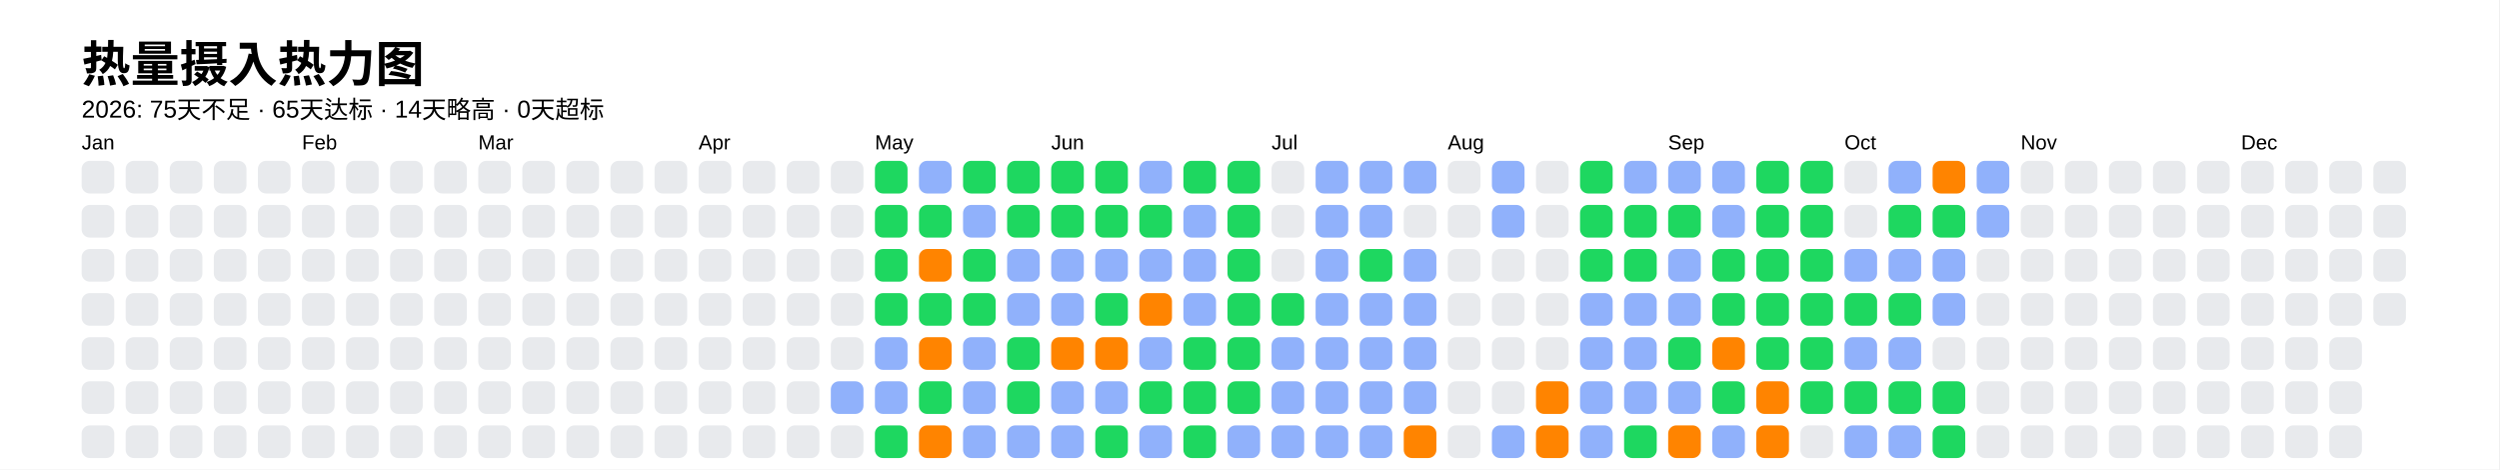
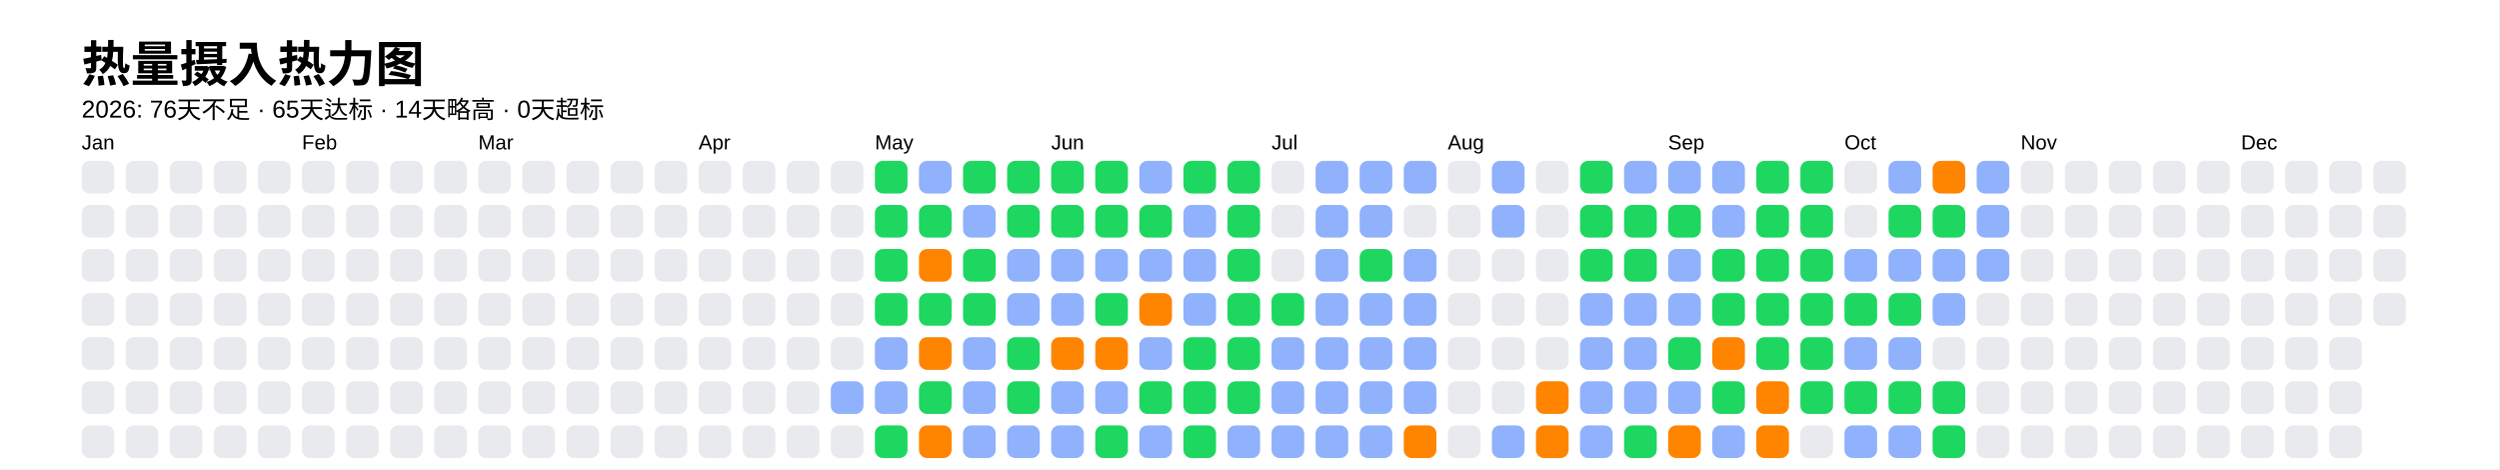
<svg xmlns="http://www.w3.org/2000/svg" style="background-color:white;" baseProfile="full" height="57.5mm" version="1.1" viewBox="0,0,306.2,57.5" width="306.2mm">
  <defs />
  <rect fill="#FFFFFF" height="57.5" width="306.2" x="0" y="0" />
  <text fill="#000000" style="font-size:6px; font-family:Arial; font-weight:bold;" x="10" y="10">热量摄入热力图</text>
-   <text fill="#000000" style="font-size:3px; font-family:Arial;" x="10" y="14.4">2026: 75天不足 · 65天达标 · 14天略高 · 0天超标</text>
+   <text fill="#000000" style="font-size:3px; font-family:Arial;" x="10" y="14.4">2026: 76天不足 · 65天达标 · 14天略高 · 0天超标</text>
  <text fill="#000000" style="font-size:2.5px; font-family:Arial" x="10" y="18.3">Jan</text>
  <rect fill="#E8EAED" height="4" rx="1" ry="1" width="4" x="10" y="19.7" />
  <rect fill="#E8EAED" height="4" rx="1" ry="1" width="4" x="10" y="25.1" />
  <rect fill="#E8EAED" height="4" rx="1" ry="1" width="4" x="10" y="30.5" />
  <rect fill="#E8EAED" height="4" rx="1" ry="1" width="4" x="10" y="35.9" />
  <rect fill="#E8EAED" height="4" rx="1" ry="1" width="4" x="10" y="41.3" />
  <rect fill="#E8EAED" height="4" rx="1" ry="1" width="4" x="10" y="46.7" />
  <rect fill="#E8EAED" height="4" rx="1" ry="1" width="4" x="10" y="52.1" />
  <rect fill="#E8EAED" height="4" rx="1" ry="1" width="4" x="15.4" y="19.7" />
  <rect fill="#E8EAED" height="4" rx="1" ry="1" width="4" x="15.4" y="25.1" />
  <rect fill="#E8EAED" height="4" rx="1" ry="1" width="4" x="15.4" y="30.5" />
  <rect fill="#E8EAED" height="4" rx="1" ry="1" width="4" x="15.4" y="35.9" />
  <rect fill="#E8EAED" height="4" rx="1" ry="1" width="4" x="15.4" y="41.3" />
  <rect fill="#E8EAED" height="4" rx="1" ry="1" width="4" x="15.4" y="46.7" />
  <rect fill="#E8EAED" height="4" rx="1" ry="1" width="4" x="15.4" y="52.1" />
  <rect fill="#E8EAED" height="4" rx="1" ry="1" width="4" x="20.8" y="19.7" />
  <rect fill="#E8EAED" height="4" rx="1" ry="1" width="4" x="20.8" y="25.1" />
  <rect fill="#E8EAED" height="4" rx="1" ry="1" width="4" x="20.8" y="30.5" />
  <rect fill="#E8EAED" height="4" rx="1" ry="1" width="4" x="20.8" y="35.9" />
  <rect fill="#E8EAED" height="4" rx="1" ry="1" width="4" x="20.8" y="41.3" />
  <rect fill="#E8EAED" height="4" rx="1" ry="1" width="4" x="20.8" y="46.7" />
  <rect fill="#E8EAED" height="4" rx="1" ry="1" width="4" x="20.8" y="52.1" />
  <rect fill="#E8EAED" height="4" rx="1" ry="1" width="4" x="26.2" y="19.7" />
  <rect fill="#E8EAED" height="4" rx="1" ry="1" width="4" x="26.2" y="25.1" />
  <rect fill="#E8EAED" height="4" rx="1" ry="1" width="4" x="26.2" y="30.5" />
  <rect fill="#E8EAED" height="4" rx="1" ry="1" width="4" x="26.2" y="35.9" />
  <rect fill="#E8EAED" height="4" rx="1" ry="1" width="4" x="26.2" y="41.3" />
  <rect fill="#E8EAED" height="4" rx="1" ry="1" width="4" x="26.2" y="46.7" />
  <rect fill="#E8EAED" height="4" rx="1" ry="1" width="4" x="26.2" y="52.1" />
  <rect fill="#E8EAED" height="4" rx="1" ry="1" width="4" x="31.6" y="19.7" />
  <rect fill="#E8EAED" height="4" rx="1" ry="1" width="4" x="31.6" y="25.1" />
  <rect fill="#E8EAED" height="4" rx="1" ry="1" width="4" x="31.6" y="30.5" />
  <rect fill="#E8EAED" height="4" rx="1" ry="1" width="4" x="31.6" y="35.9" />
  <rect fill="#E8EAED" height="4" rx="1" ry="1" width="4" x="31.6" y="41.3" />
  <rect fill="#E8EAED" height="4" rx="1" ry="1" width="4" x="31.6" y="46.7" />
  <rect fill="#E8EAED" height="4" rx="1" ry="1" width="4" x="31.6" y="52.1" />
  <text fill="#000000" style="font-size:2.5px; font-family:Arial" x="37.0" y="18.3">Feb</text>
  <rect fill="#E8EAED" height="4" rx="1" ry="1" width="4" x="37.0" y="19.7" />
  <rect fill="#E8EAED" height="4" rx="1" ry="1" width="4" x="37.0" y="25.1" />
  <rect fill="#E8EAED" height="4" rx="1" ry="1" width="4" x="37.0" y="30.5" />
  <rect fill="#E8EAED" height="4" rx="1" ry="1" width="4" x="37.0" y="35.9" />
  <rect fill="#E8EAED" height="4" rx="1" ry="1" width="4" x="37.0" y="41.3" />
  <rect fill="#E8EAED" height="4" rx="1" ry="1" width="4" x="37.0" y="46.7" />
  <rect fill="#E8EAED" height="4" rx="1" ry="1" width="4" x="37.0" y="52.1" />
  <rect fill="#E8EAED" height="4" rx="1" ry="1" width="4" x="42.4" y="19.7" />
  <rect fill="#E8EAED" height="4" rx="1" ry="1" width="4" x="42.4" y="25.1" />
  <rect fill="#E8EAED" height="4" rx="1" ry="1" width="4" x="42.4" y="30.5" />
  <rect fill="#E8EAED" height="4" rx="1" ry="1" width="4" x="42.4" y="35.9" />
  <rect fill="#E8EAED" height="4" rx="1" ry="1" width="4" x="42.4" y="41.3" />
  <rect fill="#E8EAED" height="4" rx="1" ry="1" width="4" x="42.4" y="46.7" />
  <rect fill="#E8EAED" height="4" rx="1" ry="1" width="4" x="42.4" y="52.1" />
  <rect fill="#E8EAED" height="4" rx="1" ry="1" width="4" x="47.8" y="19.7" />
  <rect fill="#E8EAED" height="4" rx="1" ry="1" width="4" x="47.8" y="25.1" />
  <rect fill="#E8EAED" height="4" rx="1" ry="1" width="4" x="47.8" y="30.5" />
  <rect fill="#E8EAED" height="4" rx="1" ry="1" width="4" x="47.8" y="35.9" />
  <rect fill="#E8EAED" height="4" rx="1" ry="1" width="4" x="47.8" y="41.3" />
  <rect fill="#E8EAED" height="4" rx="1" ry="1" width="4" x="47.8" y="46.7" />
  <rect fill="#E8EAED" height="4" rx="1" ry="1" width="4" x="47.8" y="52.1" />
  <rect fill="#E8EAED" height="4" rx="1" ry="1" width="4" x="53.2" y="19.7" />
  <rect fill="#E8EAED" height="4" rx="1" ry="1" width="4" x="53.2" y="25.1" />
  <rect fill="#E8EAED" height="4" rx="1" ry="1" width="4" x="53.2" y="30.5" />
  <rect fill="#E8EAED" height="4" rx="1" ry="1" width="4" x="53.2" y="35.9" />
  <rect fill="#E8EAED" height="4" rx="1" ry="1" width="4" x="53.2" y="41.3" />
  <rect fill="#E8EAED" height="4" rx="1" ry="1" width="4" x="53.2" y="46.7" />
  <rect fill="#E8EAED" height="4" rx="1" ry="1" width="4" x="53.2" y="52.1" />
  <text fill="#000000" style="font-size:2.5px; font-family:Arial" x="58.6" y="18.3">Mar</text>
  <rect fill="#E8EAED" height="4" rx="1" ry="1" width="4" x="58.6" y="19.7" />
  <rect fill="#E8EAED" height="4" rx="1" ry="1" width="4" x="58.6" y="25.1" />
  <rect fill="#E8EAED" height="4" rx="1" ry="1" width="4" x="58.6" y="30.5" />
  <rect fill="#E8EAED" height="4" rx="1" ry="1" width="4" x="58.6" y="35.9" />
  <rect fill="#E8EAED" height="4" rx="1" ry="1" width="4" x="58.6" y="41.3" />
  <rect fill="#E8EAED" height="4" rx="1" ry="1" width="4" x="58.6" y="46.7" />
  <rect fill="#E8EAED" height="4" rx="1" ry="1" width="4" x="58.6" y="52.1" />
  <rect fill="#E8EAED" height="4" rx="1" ry="1" width="4" x="64" y="19.7" />
  <rect fill="#E8EAED" height="4" rx="1" ry="1" width="4" x="64" y="25.1" />
  <rect fill="#E8EAED" height="4" rx="1" ry="1" width="4" x="64" y="30.5" />
  <rect fill="#E8EAED" height="4" rx="1" ry="1" width="4" x="64" y="35.9" />
  <rect fill="#E8EAED" height="4" rx="1" ry="1" width="4" x="64" y="41.3" />
  <rect fill="#E8EAED" height="4" rx="1" ry="1" width="4" x="64" y="46.7" />
  <rect fill="#E8EAED" height="4" rx="1" ry="1" width="4" x="64" y="52.1" />
  <rect fill="#E8EAED" height="4" rx="1" ry="1" width="4" x="69.4" y="19.7" />
  <rect fill="#E8EAED" height="4" rx="1" ry="1" width="4" x="69.4" y="25.1" />
  <rect fill="#E8EAED" height="4" rx="1" ry="1" width="4" x="69.4" y="30.5" />
  <rect fill="#E8EAED" height="4" rx="1" ry="1" width="4" x="69.4" y="35.9" />
  <rect fill="#E8EAED" height="4" rx="1" ry="1" width="4" x="69.4" y="41.3" />
  <rect fill="#E8EAED" height="4" rx="1" ry="1" width="4" x="69.4" y="46.7" />
  <rect fill="#E8EAED" height="4" rx="1" ry="1" width="4" x="69.4" y="52.1" />
  <rect fill="#E8EAED" height="4" rx="1" ry="1" width="4" x="74.8" y="19.7" />
  <rect fill="#E8EAED" height="4" rx="1" ry="1" width="4" x="74.8" y="25.1" />
  <rect fill="#E8EAED" height="4" rx="1" ry="1" width="4" x="74.8" y="30.5" />
  <rect fill="#E8EAED" height="4" rx="1" ry="1" width="4" x="74.8" y="35.9" />
  <rect fill="#E8EAED" height="4" rx="1" ry="1" width="4" x="74.8" y="41.3" />
  <rect fill="#E8EAED" height="4" rx="1" ry="1" width="4" x="74.8" y="46.7" />
  <rect fill="#E8EAED" height="4" rx="1" ry="1" width="4" x="74.8" y="52.1" />
  <rect fill="#E8EAED" height="4" rx="1" ry="1" width="4" x="80.2" y="19.7" />
  <rect fill="#E8EAED" height="4" rx="1" ry="1" width="4" x="80.2" y="25.1" />
  <rect fill="#E8EAED" height="4" rx="1" ry="1" width="4" x="80.2" y="30.5" />
  <rect fill="#E8EAED" height="4" rx="1" ry="1" width="4" x="80.2" y="35.9" />
  <rect fill="#E8EAED" height="4" rx="1" ry="1" width="4" x="80.2" y="41.3" />
  <rect fill="#E8EAED" height="4" rx="1" ry="1" width="4" x="80.2" y="46.7" />
  <rect fill="#E8EAED" height="4" rx="1" ry="1" width="4" x="80.2" y="52.1" />
  <text fill="#000000" style="font-size:2.5px; font-family:Arial" x="85.6" y="18.3">Apr</text>
  <rect fill="#E8EAED" height="4" rx="1" ry="1" width="4" x="85.6" y="19.7" />
  <rect fill="#E8EAED" height="4" rx="1" ry="1" width="4" x="85.6" y="25.1" />
  <rect fill="#E8EAED" height="4" rx="1" ry="1" width="4" x="85.6" y="30.5" />
  <rect fill="#E8EAED" height="4" rx="1" ry="1" width="4" x="85.6" y="35.9" />
  <rect fill="#E8EAED" height="4" rx="1" ry="1" width="4" x="85.6" y="41.3" />
  <rect fill="#E8EAED" height="4" rx="1" ry="1" width="4" x="85.6" y="46.7" />
  <rect fill="#E8EAED" height="4" rx="1" ry="1" width="4" x="85.6" y="52.1" />
  <rect fill="#E8EAED" height="4" rx="1" ry="1" width="4" x="91" y="19.7" />
  <rect fill="#E8EAED" height="4" rx="1" ry="1" width="4" x="91" y="25.1" />
  <rect fill="#E8EAED" height="4" rx="1" ry="1" width="4" x="91" y="30.5" />
  <rect fill="#E8EAED" height="4" rx="1" ry="1" width="4" x="91" y="35.9" />
  <rect fill="#E8EAED" height="4" rx="1" ry="1" width="4" x="91" y="41.3" />
  <rect fill="#E8EAED" height="4" rx="1" ry="1" width="4" x="91" y="46.7" />
  <rect fill="#E8EAED" height="4" rx="1" ry="1" width="4" x="91" y="52.1" />
  <rect fill="#E8EAED" height="4" rx="1" ry="1" width="4" x="96.4" y="19.7" />
  <rect fill="#E8EAED" height="4" rx="1" ry="1" width="4" x="96.4" y="25.1" />
  <rect fill="#E8EAED" height="4" rx="1" ry="1" width="4" x="96.4" y="30.5" />
  <rect fill="#E8EAED" height="4" rx="1" ry="1" width="4" x="96.4" y="35.9" />
  <rect fill="#E8EAED" height="4" rx="1" ry="1" width="4" x="96.4" y="41.3" />
  <rect fill="#E8EAED" height="4" rx="1" ry="1" width="4" x="96.4" y="46.7" />
  <rect fill="#E8EAED" height="4" rx="1" ry="1" width="4" x="96.4" y="52.1" />
  <rect fill="#E8EAED" height="4" rx="1" ry="1" width="4" x="101.8" y="19.7" />
  <rect fill="#E8EAED" height="4" rx="1" ry="1" width="4" x="101.8" y="25.1" />
  <rect fill="#E8EAED" height="4" rx="1" ry="1" width="4" x="101.8" y="30.5" />
  <rect fill="#E8EAED" height="4" rx="1" ry="1" width="4" x="101.8" y="35.9" />
  <rect fill="#E8EAED" height="4" rx="1" ry="1" width="4" x="101.8" y="41.3" />
  <rect fill="#90b1fb" height="4" rx="1" ry="1" width="4" x="101.8" y="46.7" />
  <rect fill="#E8EAED" height="4" rx="1" ry="1" width="4" x="101.8" y="52.1" />
  <text fill="#000000" style="font-size:2.5px; font-family:Arial" x="107.2" y="18.3">May</text>
  <rect fill="#1ed760" height="4" rx="1" ry="1" width="4" x="107.2" y="19.7" />
  <rect fill="#1ed760" height="4" rx="1" ry="1" width="4" x="107.2" y="25.1" />
  <rect fill="#1ed760" height="4" rx="1" ry="1" width="4" x="107.2" y="30.5" />
  <rect fill="#1ed760" height="4" rx="1" ry="1" width="4" x="107.2" y="35.9" />
  <rect fill="#90b1fb" height="4" rx="1" ry="1" width="4" x="107.2" y="41.3" />
  <rect fill="#90b1fb" height="4" rx="1" ry="1" width="4" x="107.2" y="46.7" />
  <rect fill="#1ed760" height="4" rx="1" ry="1" width="4" x="107.2" y="52.1" />
  <rect fill="#90b1fb" height="4" rx="1" ry="1" width="4" x="112.6" y="19.7" />
  <rect fill="#1ed760" height="4" rx="1" ry="1" width="4" x="112.6" y="25.1" />
  <rect fill="#ff8400" height="4" rx="1" ry="1" width="4" x="112.6" y="30.5" />
  <rect fill="#1ed760" height="4" rx="1" ry="1" width="4" x="112.6" y="35.9" />
  <rect fill="#ff8400" height="4" rx="1" ry="1" width="4" x="112.6" y="41.3" />
  <rect fill="#1ed760" height="4" rx="1" ry="1" width="4" x="112.6" y="46.7" />
  <rect fill="#ff8400" height="4" rx="1" ry="1" width="4" x="112.6" y="52.1" />
  <rect fill="#1ed760" height="4" rx="1" ry="1" width="4" x="118" y="19.7" />
  <rect fill="#90b1fb" height="4" rx="1" ry="1" width="4" x="118" y="25.1" />
  <rect fill="#1ed760" height="4" rx="1" ry="1" width="4" x="118" y="30.5" />
  <rect fill="#1ed760" height="4" rx="1" ry="1" width="4" x="118" y="35.9" />
  <rect fill="#90b1fb" height="4" rx="1" ry="1" width="4" x="118" y="41.3" />
  <rect fill="#90b1fb" height="4" rx="1" ry="1" width="4" x="118" y="46.7" />
  <rect fill="#90b1fb" height="4" rx="1" ry="1" width="4" x="118" y="52.1" />
  <rect fill="#1ed760" height="4" rx="1" ry="1" width="4" x="123.4" y="19.7" />
  <rect fill="#1ed760" height="4" rx="1" ry="1" width="4" x="123.4" y="25.1" />
  <rect fill="#90b1fb" height="4" rx="1" ry="1" width="4" x="123.4" y="30.5" />
  <rect fill="#90b1fb" height="4" rx="1" ry="1" width="4" x="123.4" y="35.9" />
  <rect fill="#1ed760" height="4" rx="1" ry="1" width="4" x="123.4" y="41.3" />
  <rect fill="#1ed760" height="4" rx="1" ry="1" width="4" x="123.4" y="46.7" />
  <rect fill="#90b1fb" height="4" rx="1" ry="1" width="4" x="123.4" y="52.1" />
  <text fill="#000000" style="font-size:2.5px; font-family:Arial" x="128.8" y="18.3">Jun</text>
  <rect fill="#1ed760" height="4" rx="1" ry="1" width="4" x="128.8" y="19.7" />
  <rect fill="#1ed760" height="4" rx="1" ry="1" width="4" x="128.8" y="25.1" />
  <rect fill="#90b1fb" height="4" rx="1" ry="1" width="4" x="128.8" y="30.5" />
  <rect fill="#90b1fb" height="4" rx="1" ry="1" width="4" x="128.8" y="35.9" />
  <rect fill="#ff8400" height="4" rx="1" ry="1" width="4" x="128.8" y="41.3" />
  <rect fill="#90b1fb" height="4" rx="1" ry="1" width="4" x="128.8" y="46.7" />
  <rect fill="#90b1fb" height="4" rx="1" ry="1" width="4" x="128.8" y="52.1" />
  <rect fill="#1ed760" height="4" rx="1" ry="1" width="4" x="134.2" y="19.7" />
  <rect fill="#1ed760" height="4" rx="1" ry="1" width="4" x="134.2" y="25.1" />
  <rect fill="#90b1fb" height="4" rx="1" ry="1" width="4" x="134.2" y="30.5" />
  <rect fill="#1ed760" height="4" rx="1" ry="1" width="4" x="134.2" y="35.9" />
  <rect fill="#ff8400" height="4" rx="1" ry="1" width="4" x="134.2" y="41.3" />
  <rect fill="#90b1fb" height="4" rx="1" ry="1" width="4" x="134.2" y="46.7" />
  <rect fill="#1ed760" height="4" rx="1" ry="1" width="4" x="134.2" y="52.1" />
  <rect fill="#90b1fb" height="4" rx="1" ry="1" width="4" x="139.6" y="19.7" />
  <rect fill="#1ed760" height="4" rx="1" ry="1" width="4" x="139.6" y="25.1" />
  <rect fill="#90b1fb" height="4" rx="1" ry="1" width="4" x="139.6" y="30.5" />
  <rect fill="#ff8400" height="4" rx="1" ry="1" width="4" x="139.6" y="35.9" />
  <rect fill="#90b1fb" height="4" rx="1" ry="1" width="4" x="139.6" y="41.3" />
  <rect fill="#1ed760" height="4" rx="1" ry="1" width="4" x="139.6" y="46.7" />
  <rect fill="#90b1fb" height="4" rx="1" ry="1" width="4" x="139.6" y="52.1" />
  <rect fill="#1ed760" height="4" rx="1" ry="1" width="4" x="145" y="19.7" />
  <rect fill="#90b1fb" height="4" rx="1" ry="1" width="4" x="145" y="25.1" />
  <rect fill="#90b1fb" height="4" rx="1" ry="1" width="4" x="145" y="30.5" />
  <rect fill="#90b1fb" height="4" rx="1" ry="1" width="4" x="145" y="35.9" />
  <rect fill="#1ed760" height="4" rx="1" ry="1" width="4" x="145" y="41.3" />
  <rect fill="#1ed760" height="4" rx="1" ry="1" width="4" x="145" y="46.7" />
  <rect fill="#1ed760" height="4" rx="1" ry="1" width="4" x="145" y="52.1" />
  <rect fill="#1ed760" height="4" rx="1" ry="1" width="4" x="150.4" y="19.7" />
  <rect fill="#1ed760" height="4" rx="1" ry="1" width="4" x="150.4" y="25.1" />
  <rect fill="#1ed760" height="4" rx="1" ry="1" width="4" x="150.4" y="30.5" />
  <rect fill="#1ed760" height="4" rx="1" ry="1" width="4" x="150.4" y="35.9" />
  <rect fill="#1ed760" height="4" rx="1" ry="1" width="4" x="150.4" y="41.3" />
  <rect fill="#1ed760" height="4" rx="1" ry="1" width="4" x="150.4" y="46.7" />
  <rect fill="#90b1fb" height="4" rx="1" ry="1" width="4" x="150.4" y="52.1" />
  <text fill="#000000" style="font-size:2.5px; font-family:Arial" x="155.8" y="18.3">Jul</text>
  <rect fill="#E8EAED" height="4" rx="1" ry="1" width="4" x="155.8" y="19.7" />
  <rect fill="#E8EAED" height="4" rx="1" ry="1" width="4" x="155.8" y="25.1" />
  <rect fill="#E8EAED" height="4" rx="1" ry="1" width="4" x="155.8" y="30.5" />
  <rect fill="#1ed760" height="4" rx="1" ry="1" width="4" x="155.8" y="35.9" />
  <rect fill="#90b1fb" height="4" rx="1" ry="1" width="4" x="155.8" y="41.3" />
  <rect fill="#90b1fb" height="4" rx="1" ry="1" width="4" x="155.8" y="46.7" />
  <rect fill="#90b1fb" height="4" rx="1" ry="1" width="4" x="155.8" y="52.1" />
  <rect fill="#90b1fb" height="4" rx="1" ry="1" width="4" x="161.2" y="19.7" />
  <rect fill="#90b1fb" height="4" rx="1" ry="1" width="4" x="161.2" y="25.1" />
  <rect fill="#90b1fb" height="4" rx="1" ry="1" width="4" x="161.2" y="30.5" />
  <rect fill="#90b1fb" height="4" rx="1" ry="1" width="4" x="161.2" y="35.9" />
  <rect fill="#90b1fb" height="4" rx="1" ry="1" width="4" x="161.2" y="41.3" />
  <rect fill="#90b1fb" height="4" rx="1" ry="1" width="4" x="161.2" y="46.7" />
  <rect fill="#90b1fb" height="4" rx="1" ry="1" width="4" x="161.2" y="52.1" />
  <rect fill="#90b1fb" height="4" rx="1" ry="1" width="4" x="166.6" y="19.7" />
  <rect fill="#90b1fb" height="4" rx="1" ry="1" width="4" x="166.6" y="25.1" />
  <rect fill="#1ed760" height="4" rx="1" ry="1" width="4" x="166.6" y="30.5" />
  <rect fill="#90b1fb" height="4" rx="1" ry="1" width="4" x="166.6" y="35.9" />
  <rect fill="#90b1fb" height="4" rx="1" ry="1" width="4" x="166.6" y="41.3" />
  <rect fill="#90b1fb" height="4" rx="1" ry="1" width="4" x="166.6" y="46.7" />
  <rect fill="#90b1fb" height="4" rx="1" ry="1" width="4" x="166.6" y="52.1" />
  <rect fill="#90b1fb" height="4" rx="1" ry="1" width="4" x="172" y="19.7" />
  <rect fill="#E8EAED" height="4" rx="1" ry="1" width="4" x="172" y="25.1" />
  <rect fill="#90b1fb" height="4" rx="1" ry="1" width="4" x="172" y="30.5" />
  <rect fill="#90b1fb" height="4" rx="1" ry="1" width="4" x="172" y="35.9" />
  <rect fill="#90b1fb" height="4" rx="1" ry="1" width="4" x="172" y="41.3" />
  <rect fill="#90b1fb" height="4" rx="1" ry="1" width="4" x="172" y="46.7" />
  <rect fill="#ff8400" height="4" rx="1" ry="1" width="4" x="172" y="52.1" />
  <text fill="#000000" style="font-size:2.5px; font-family:Arial" x="177.4" y="18.3">Aug</text>
  <rect fill="#E8EAED" height="4" rx="1" ry="1" width="4" x="177.4" y="19.7" />
  <rect fill="#E8EAED" height="4" rx="1" ry="1" width="4" x="177.4" y="25.1" />
  <rect fill="#E8EAED" height="4" rx="1" ry="1" width="4" x="177.4" y="30.5" />
  <rect fill="#E8EAED" height="4" rx="1" ry="1" width="4" x="177.4" y="35.9" />
  <rect fill="#E8EAED" height="4" rx="1" ry="1" width="4" x="177.4" y="41.3" />
  <rect fill="#E8EAED" height="4" rx="1" ry="1" width="4" x="177.4" y="46.7" />
  <rect fill="#E8EAED" height="4" rx="1" ry="1" width="4" x="177.4" y="52.1" />
  <rect fill="#90b1fb" height="4" rx="1" ry="1" width="4" x="182.8" y="19.7" />
  <rect fill="#90b1fb" height="4" rx="1" ry="1" width="4" x="182.8" y="25.1" />
  <rect fill="#E8EAED" height="4" rx="1" ry="1" width="4" x="182.8" y="30.5" />
  <rect fill="#E8EAED" height="4" rx="1" ry="1" width="4" x="182.8" y="35.9" />
  <rect fill="#E8EAED" height="4" rx="1" ry="1" width="4" x="182.8" y="41.3" />
  <rect fill="#E8EAED" height="4" rx="1" ry="1" width="4" x="182.8" y="46.7" />
  <rect fill="#90b1fb" height="4" rx="1" ry="1" width="4" x="182.8" y="52.1" />
  <rect fill="#E8EAED" height="4" rx="1" ry="1" width="4" x="188.2" y="19.7" />
  <rect fill="#E8EAED" height="4" rx="1" ry="1" width="4" x="188.2" y="25.1" />
  <rect fill="#E8EAED" height="4" rx="1" ry="1" width="4" x="188.2" y="30.5" />
  <rect fill="#E8EAED" height="4" rx="1" ry="1" width="4" x="188.2" y="35.9" />
  <rect fill="#E8EAED" height="4" rx="1" ry="1" width="4" x="188.2" y="41.3" />
  <rect fill="#ff8400" height="4" rx="1" ry="1" width="4" x="188.2" y="46.7" />
  <rect fill="#ff8400" height="4" rx="1" ry="1" width="4" x="188.2" y="52.1" />
  <rect fill="#1ed760" height="4" rx="1" ry="1" width="4" x="193.6" y="19.7" />
  <rect fill="#1ed760" height="4" rx="1" ry="1" width="4" x="193.6" y="25.1" />
  <rect fill="#1ed760" height="4" rx="1" ry="1" width="4" x="193.6" y="30.5" />
  <rect fill="#90b1fb" height="4" rx="1" ry="1" width="4" x="193.6" y="35.9" />
  <rect fill="#90b1fb" height="4" rx="1" ry="1" width="4" x="193.6" y="41.3" />
  <rect fill="#90b1fb" height="4" rx="1" ry="1" width="4" x="193.6" y="46.7" />
  <rect fill="#90b1fb" height="4" rx="1" ry="1" width="4" x="193.6" y="52.1" />
  <rect fill="#90b1fb" height="4" rx="1" ry="1" width="4" x="199" y="19.7" />
  <rect fill="#1ed760" height="4" rx="1" ry="1" width="4" x="199" y="25.1" />
  <rect fill="#1ed760" height="4" rx="1" ry="1" width="4" x="199" y="30.5" />
  <rect fill="#90b1fb" height="4" rx="1" ry="1" width="4" x="199" y="35.9" />
  <rect fill="#90b1fb" height="4" rx="1" ry="1" width="4" x="199" y="41.3" />
  <rect fill="#90b1fb" height="4" rx="1" ry="1" width="4" x="199" y="46.7" />
  <rect fill="#1ed760" height="4" rx="1" ry="1" width="4" x="199" y="52.1" />
  <text fill="#000000" style="font-size:2.5px; font-family:Arial" x="204.4" y="18.3">Sep</text>
  <rect fill="#90b1fb" height="4" rx="1" ry="1" width="4" x="204.4" y="19.7" />
  <rect fill="#1ed760" height="4" rx="1" ry="1" width="4" x="204.4" y="25.1" />
  <rect fill="#90b1fb" height="4" rx="1" ry="1" width="4" x="204.4" y="30.5" />
  <rect fill="#90b1fb" height="4" rx="1" ry="1" width="4" x="204.4" y="35.9" />
  <rect fill="#1ed760" height="4" rx="1" ry="1" width="4" x="204.4" y="41.3" />
  <rect fill="#90b1fb" height="4" rx="1" ry="1" width="4" x="204.4" y="46.7" />
  <rect fill="#ff8400" height="4" rx="1" ry="1" width="4" x="204.4" y="52.1" />
  <rect fill="#90b1fb" height="4" rx="1" ry="1" width="4" x="209.8" y="19.7" />
  <rect fill="#90b1fb" height="4" rx="1" ry="1" width="4" x="209.8" y="25.1" />
  <rect fill="#1ed760" height="4" rx="1" ry="1" width="4" x="209.8" y="30.5" />
  <rect fill="#1ed760" height="4" rx="1" ry="1" width="4" x="209.8" y="35.9" />
  <rect fill="#ff8400" height="4" rx="1" ry="1" width="4" x="209.8" y="41.3" />
  <rect fill="#1ed760" height="4" rx="1" ry="1" width="4" x="209.8" y="46.7" />
  <rect fill="#90b1fb" height="4" rx="1" ry="1" width="4" x="209.8" y="52.1" />
  <rect fill="#1ed760" height="4" rx="1" ry="1" width="4" x="215.2" y="19.7" />
  <rect fill="#1ed760" height="4" rx="1" ry="1" width="4" x="215.2" y="25.1" />
  <rect fill="#1ed760" height="4" rx="1" ry="1" width="4" x="215.2" y="30.5" />
  <rect fill="#1ed760" height="4" rx="1" ry="1" width="4" x="215.2" y="35.9" />
  <rect fill="#1ed760" height="4" rx="1" ry="1" width="4" x="215.2" y="41.3" />
  <rect fill="#ff8400" height="4" rx="1" ry="1" width="4" x="215.2" y="46.7" />
  <rect fill="#ff8400" height="4" rx="1" ry="1" width="4" x="215.2" y="52.1" />
  <rect fill="#1ed760" height="4" rx="1" ry="1" width="4" x="220.6" y="19.7" />
  <rect fill="#1ed760" height="4" rx="1" ry="1" width="4" x="220.6" y="25.1" />
  <rect fill="#1ed760" height="4" rx="1" ry="1" width="4" x="220.6" y="30.5" />
  <rect fill="#1ed760" height="4" rx="1" ry="1" width="4" x="220.6" y="35.9" />
  <rect fill="#1ed760" height="4" rx="1" ry="1" width="4" x="220.6" y="41.3" />
  <rect fill="#1ed760" height="4" rx="1" ry="1" width="4" x="220.6" y="46.7" />
  <rect fill="#E8EAED" height="4" rx="1" ry="1" width="4" x="220.6" y="52.1" />
  <text fill="#000000" style="font-size:2.5px; font-family:Arial" x="226" y="18.3">Oct</text>
  <rect fill="#E8EAED" height="4" rx="1" ry="1" width="4" x="226" y="19.7" />
  <rect fill="#E8EAED" height="4" rx="1" ry="1" width="4" x="226" y="25.1" />
  <rect fill="#90b1fb" height="4" rx="1" ry="1" width="4" x="226" y="30.5" />
  <rect fill="#1ed760" height="4" rx="1" ry="1" width="4" x="226" y="35.9" />
  <rect fill="#90b1fb" height="4" rx="1" ry="1" width="4" x="226" y="41.3" />
  <rect fill="#1ed760" height="4" rx="1" ry="1" width="4" x="226" y="46.7" />
  <rect fill="#90b1fb" height="4" rx="1" ry="1" width="4" x="226" y="52.1" />
  <rect fill="#90b1fb" height="4" rx="1" ry="1" width="4" x="231.4" y="19.7" />
  <rect fill="#1ed760" height="4" rx="1" ry="1" width="4" x="231.4" y="25.1" />
  <rect fill="#90b1fb" height="4" rx="1" ry="1" width="4" x="231.4" y="30.5" />
  <rect fill="#1ed760" height="4" rx="1" ry="1" width="4" x="231.4" y="35.9" />
  <rect fill="#90b1fb" height="4" rx="1" ry="1" width="4" x="231.4" y="41.3" />
  <rect fill="#1ed760" height="4" rx="1" ry="1" width="4" x="231.4" y="46.7" />
  <rect fill="#90b1fb" height="4" rx="1" ry="1" width="4" x="231.4" y="52.1" />
  <rect fill="#ff8400" height="4" rx="1" ry="1" width="4" x="236.8" y="19.7" />
  <rect fill="#1ed760" height="4" rx="1" ry="1" width="4" x="236.8" y="25.1" />
  <rect fill="#90b1fb" height="4" rx="1" ry="1" width="4" x="236.8" y="30.5" />
  <rect fill="#90b1fb" height="4" rx="1" ry="1" width="4" x="236.8" y="35.9" />
  <rect fill="#E8EAED" height="4" rx="1" ry="1" width="4" x="236.8" y="41.3" />
  <rect fill="#1ed760" height="4" rx="1" ry="1" width="4" x="236.8" y="46.7" />
  <rect fill="#1ed760" height="4" rx="1" ry="1" width="4" x="236.8" y="52.1" />
  <rect fill="#90b1fb" height="4" rx="1" ry="1" width="4" x="242.2" y="19.7" />
  <rect fill="#90b1fb" height="4" rx="1" ry="1" width="4" x="242.2" y="25.1" />
-   <rect fill="#E8EAED" height="4" rx="1" ry="1" width="4" x="242.2" y="30.5" />
+   <rect fill="#90b1fb" height="4" rx="1" ry="1" width="4" x="242.2" y="30.5" />
  <rect fill="#E8EAED" height="4" rx="1" ry="1" width="4" x="242.2" y="35.9" />
  <rect fill="#E8EAED" height="4" rx="1" ry="1" width="4" x="242.2" y="41.3" />
  <rect fill="#E8EAED" height="4" rx="1" ry="1" width="4" x="242.2" y="46.7" />
  <rect fill="#E8EAED" height="4" rx="1" ry="1" width="4" x="242.2" y="52.1" />
  <text fill="#000000" style="font-size:2.5px; font-family:Arial" x="247.6" y="18.3">Nov</text>
  <rect fill="#E8EAED" height="4" rx="1" ry="1" width="4" x="247.6" y="19.7" />
  <rect fill="#E8EAED" height="4" rx="1" ry="1" width="4" x="247.6" y="25.1" />
  <rect fill="#E8EAED" height="4" rx="1" ry="1" width="4" x="247.6" y="30.5" />
  <rect fill="#E8EAED" height="4" rx="1" ry="1" width="4" x="247.6" y="35.9" />
  <rect fill="#E8EAED" height="4" rx="1" ry="1" width="4" x="247.6" y="41.3" />
  <rect fill="#E8EAED" height="4" rx="1" ry="1" width="4" x="247.6" y="46.7" />
  <rect fill="#E8EAED" height="4" rx="1" ry="1" width="4" x="247.6" y="52.1" />
  <rect fill="#E8EAED" height="4" rx="1" ry="1" width="4" x="253" y="19.7" />
  <rect fill="#E8EAED" height="4" rx="1" ry="1" width="4" x="253" y="25.1" />
  <rect fill="#E8EAED" height="4" rx="1" ry="1" width="4" x="253" y="30.5" />
  <rect fill="#E8EAED" height="4" rx="1" ry="1" width="4" x="253" y="35.9" />
  <rect fill="#E8EAED" height="4" rx="1" ry="1" width="4" x="253" y="41.3" />
  <rect fill="#E8EAED" height="4" rx="1" ry="1" width="4" x="253" y="46.7" />
  <rect fill="#E8EAED" height="4" rx="1" ry="1" width="4" x="253" y="52.1" />
  <rect fill="#E8EAED" height="4" rx="1" ry="1" width="4" x="258.4" y="19.7" />
  <rect fill="#E8EAED" height="4" rx="1" ry="1" width="4" x="258.4" y="25.1" />
  <rect fill="#E8EAED" height="4" rx="1" ry="1" width="4" x="258.4" y="30.5" />
  <rect fill="#E8EAED" height="4" rx="1" ry="1" width="4" x="258.4" y="35.9" />
  <rect fill="#E8EAED" height="4" rx="1" ry="1" width="4" x="258.4" y="41.3" />
  <rect fill="#E8EAED" height="4" rx="1" ry="1" width="4" x="258.4" y="46.7" />
  <rect fill="#E8EAED" height="4" rx="1" ry="1" width="4" x="258.4" y="52.1" />
  <rect fill="#E8EAED" height="4" rx="1" ry="1" width="4" x="263.8" y="19.7" />
  <rect fill="#E8EAED" height="4" rx="1" ry="1" width="4" x="263.8" y="25.1" />
  <rect fill="#E8EAED" height="4" rx="1" ry="1" width="4" x="263.8" y="30.5" />
  <rect fill="#E8EAED" height="4" rx="1" ry="1" width="4" x="263.8" y="35.9" />
  <rect fill="#E8EAED" height="4" rx="1" ry="1" width="4" x="263.8" y="41.3" />
  <rect fill="#E8EAED" height="4" rx="1" ry="1" width="4" x="263.8" y="46.7" />
  <rect fill="#E8EAED" height="4" rx="1" ry="1" width="4" x="263.8" y="52.1" />
  <rect fill="#E8EAED" height="4" rx="1" ry="1" width="4" x="269.2" y="19.7" />
  <rect fill="#E8EAED" height="4" rx="1" ry="1" width="4" x="269.2" y="25.1" />
  <rect fill="#E8EAED" height="4" rx="1" ry="1" width="4" x="269.2" y="30.5" />
  <rect fill="#E8EAED" height="4" rx="1" ry="1" width="4" x="269.2" y="35.9" />
  <rect fill="#E8EAED" height="4" rx="1" ry="1" width="4" x="269.2" y="41.3" />
  <rect fill="#E8EAED" height="4" rx="1" ry="1" width="4" x="269.2" y="46.7" />
  <rect fill="#E8EAED" height="4" rx="1" ry="1" width="4" x="269.2" y="52.1" />
  <text fill="#000000" style="font-size:2.5px; font-family:Arial" x="274.6" y="18.3">Dec</text>
  <rect fill="#E8EAED" height="4" rx="1" ry="1" width="4" x="274.6" y="19.7" />
  <rect fill="#E8EAED" height="4" rx="1" ry="1" width="4" x="274.6" y="25.1" />
  <rect fill="#E8EAED" height="4" rx="1" ry="1" width="4" x="274.6" y="30.5" />
  <rect fill="#E8EAED" height="4" rx="1" ry="1" width="4" x="274.6" y="35.9" />
  <rect fill="#E8EAED" height="4" rx="1" ry="1" width="4" x="274.6" y="41.3" />
  <rect fill="#E8EAED" height="4" rx="1" ry="1" width="4" x="274.6" y="46.7" />
  <rect fill="#E8EAED" height="4" rx="1" ry="1" width="4" x="274.6" y="52.1" />
  <rect fill="#E8EAED" height="4" rx="1" ry="1" width="4" x="280" y="19.7" />
  <rect fill="#E8EAED" height="4" rx="1" ry="1" width="4" x="280" y="25.1" />
  <rect fill="#E8EAED" height="4" rx="1" ry="1" width="4" x="280" y="30.5" />
  <rect fill="#E8EAED" height="4" rx="1" ry="1" width="4" x="280" y="35.9" />
  <rect fill="#E8EAED" height="4" rx="1" ry="1" width="4" x="280" y="41.3" />
  <rect fill="#E8EAED" height="4" rx="1" ry="1" width="4" x="280" y="46.7" />
  <rect fill="#E8EAED" height="4" rx="1" ry="1" width="4" x="280" y="52.1" />
  <rect fill="#E8EAED" height="4" rx="1" ry="1" width="4" x="285.4" y="19.7" />
  <rect fill="#E8EAED" height="4" rx="1" ry="1" width="4" x="285.4" y="25.1" />
  <rect fill="#E8EAED" height="4" rx="1" ry="1" width="4" x="285.4" y="30.5" />
  <rect fill="#E8EAED" height="4" rx="1" ry="1" width="4" x="285.4" y="35.9" />
  <rect fill="#E8EAED" height="4" rx="1" ry="1" width="4" x="285.4" y="41.3" />
  <rect fill="#E8EAED" height="4" rx="1" ry="1" width="4" x="285.4" y="46.7" />
  <rect fill="#E8EAED" height="4" rx="1" ry="1" width="4" x="285.4" y="52.1" />
  <rect fill="#E8EAED" height="4" rx="1" ry="1" width="4" x="290.8" y="19.7" />
  <rect fill="#E8EAED" height="4" rx="1" ry="1" width="4" x="290.8" y="25.1" />
  <rect fill="#E8EAED" height="4" rx="1" ry="1" width="4" x="290.8" y="30.5" />
  <rect fill="#E8EAED" height="4" rx="1" ry="1" width="4" x="290.8" y="35.9" />
</svg>
